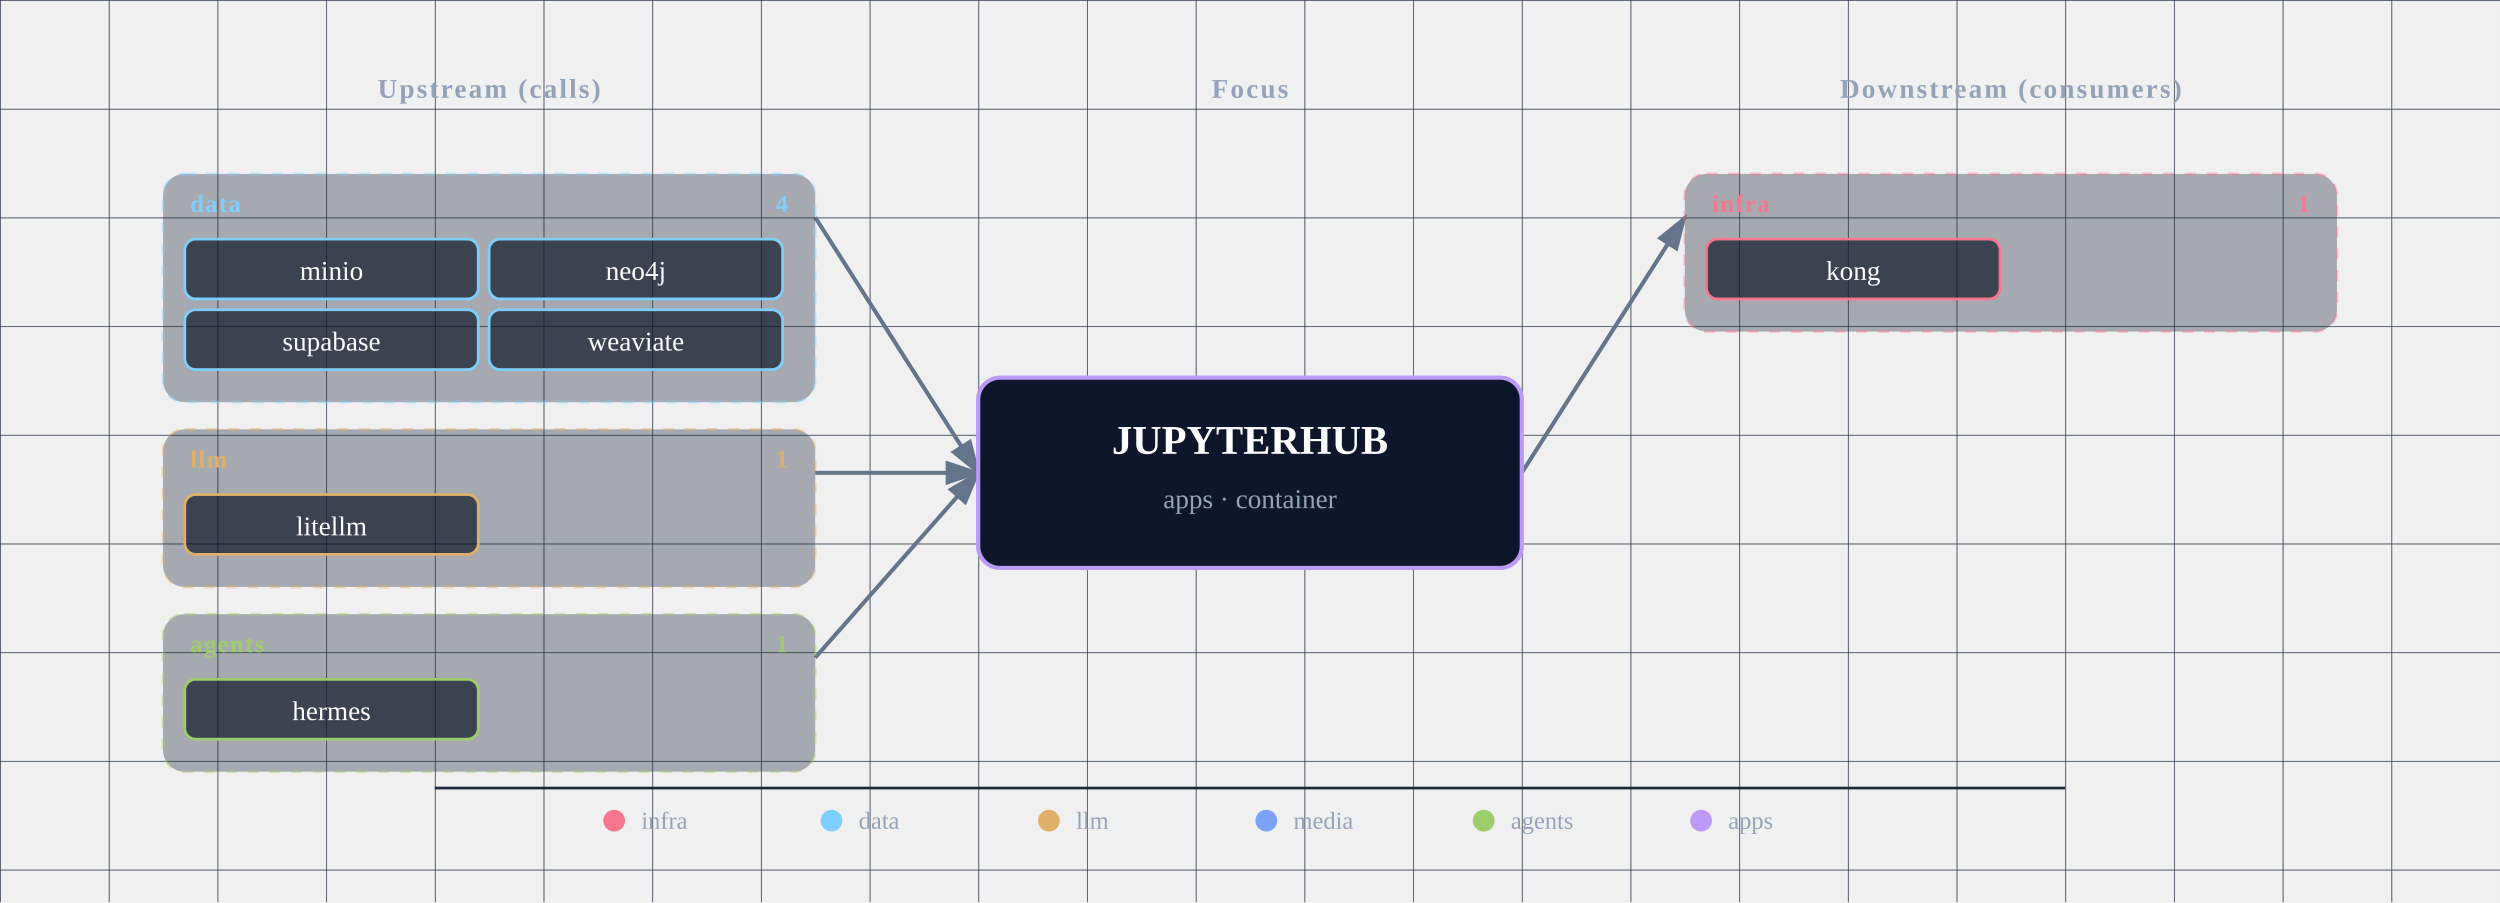
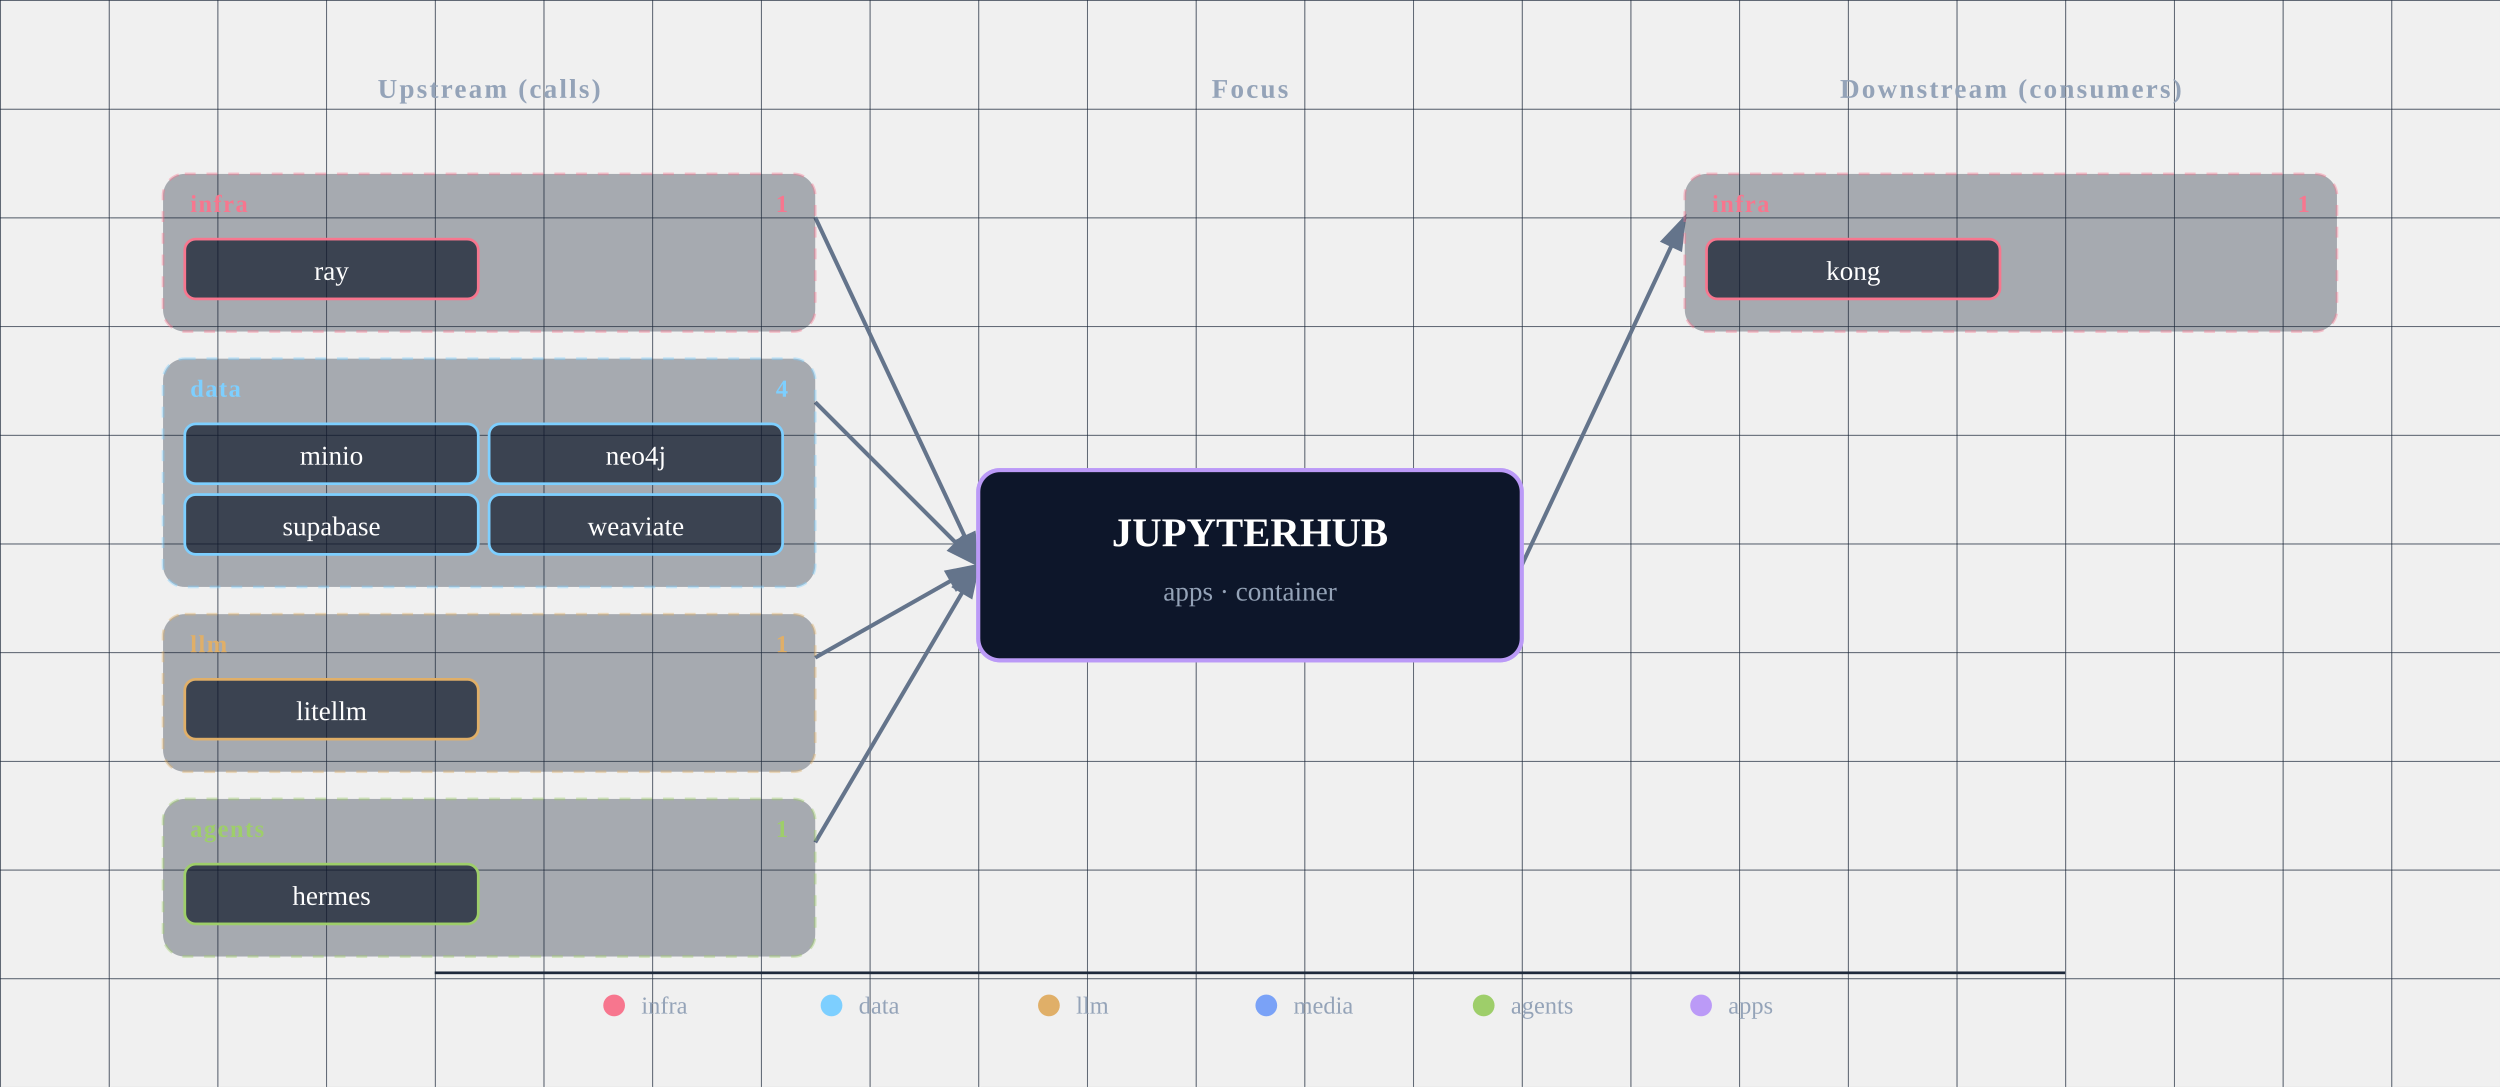
- <svg xmlns="http://www.w3.org/2000/svg" viewBox="0 0 920 332">
+ <svg xmlns="http://www.w3.org/2000/svg" viewBox="0 0 920 400">
  <defs>
    <pattern id="grid" width="40" height="40" patternUnits="userSpaceOnUse">
      <path d="M 40 0 L 0 0 0 40" fill="none" stroke="#1e293b" stroke-width="0.5" />
    </pattern>
    <marker id="arrowhead" markerWidth="9" markerHeight="6" refX="8" refY="3" orient="auto">
      <polygon points="0 0, 9 3, 0 6" fill="#64748b" />
    </marker>
    <filter id="focus-glow" x="-50%" y="-50%" width="200%" height="200%">
      <feGaussianBlur in="SourceAlpha" stdDeviation="6" />
      <feFlood flood-color="#bb9af7" flood-opacity="0.6" />
      <feComposite in2="SourceAlpha" operator="in" />
      <feMerge>
        <feMergeNode />
        <feMergeNode in="SourceGraphic" />
      </feMerge>
    </filter>
  </defs>
-   <rect width="920" height="332" fill="url(#grid)" />
+   <rect width="920" height="400" fill="url(#grid)" />
  <text x="180" y="36" fill="#94a3b8" font-size="10" font-weight="600" text-anchor="middle" letter-spacing="0.08em">Upstream (calls)</text>
  <text x="460" y="36" fill="#94a3b8" font-size="10" font-weight="600" text-anchor="middle" letter-spacing="0.08em">Focus</text>
  <text x="740" y="36" fill="#94a3b8" font-size="10" font-weight="600" text-anchor="middle" letter-spacing="0.08em">Downstream (consumers)</text>
-   <line x1="300" y1="80" x2="360" y2="174" stroke="#64748b" stroke-width="1.5" marker-end="url(#arrowhead)" />
-   <line x1="300" y1="174" x2="360" y2="174" stroke="#64748b" stroke-width="1.5" marker-end="url(#arrowhead)" />
-   <line x1="300" y1="242" x2="360" y2="174" stroke="#64748b" stroke-width="1.5" marker-end="url(#arrowhead)" />
-   <line x1="560" y1="174" x2="620" y2="80" stroke="#64748b" stroke-width="1.5" marker-end="url(#arrowhead)" />
+   <line x1="300" y1="80" x2="360" y2="208" stroke="#64748b" stroke-width="1.5" marker-end="url(#arrowhead)" />
+   <line x1="300" y1="148" x2="360" y2="208" stroke="#64748b" stroke-width="1.5" marker-end="url(#arrowhead)" />
+   <line x1="300" y1="242" x2="360" y2="208" stroke="#64748b" stroke-width="1.5" marker-end="url(#arrowhead)" />
+   <line x1="300" y1="310" x2="360" y2="208" stroke="#64748b" stroke-width="1.5" marker-end="url(#arrowhead)" />
+   <line x1="560" y1="208" x2="620" y2="80" stroke="#64748b" stroke-width="1.5" marker-end="url(#arrowhead)" />
  <g>
    <g class="cluster">
-       <rect x="60" y="64" width="240" height="84" rx="8" fill="rgba(30,41,59,0.35)" stroke="#7dcfff" stroke-width="1" stroke-dasharray="4,4" stroke-opacity="0.4" />
-       <text x="70" y="78" fill="#7dcfff" font-size="9" font-weight="700" text-anchor="start" style="letter-spacing:0.06em;text-transform:uppercase;">data</text>
-       <text x="290" y="78" fill="#7dcfff" font-size="9" font-weight="600" text-anchor="end">4</text>
+       <rect x="60" y="64" width="240" height="58" rx="8" fill="rgba(30,41,59,0.35)" stroke="#f7768e" stroke-width="1" stroke-dasharray="4,4" stroke-opacity="0.4" />
+       <text x="70" y="78" fill="#f7768e" font-size="9" font-weight="700" text-anchor="start" style="letter-spacing:0.06em;text-transform:uppercase;">infra</text>
+       <text x="290" y="78" fill="#f7768e" font-size="9" font-weight="600" text-anchor="end">1</text>
    </g>
    <g>
-       <rect x="68" y="88" width="108" height="22" rx="4" fill="rgba(15,23,42,0.7)" stroke="#7dcfff" stroke-width="1" />
-       <text x="122" y="103" fill="white" font-size="10" text-anchor="middle">minio</text>
+       <rect x="68" y="88" width="108" height="22" rx="4" fill="rgba(15,23,42,0.7)" stroke="#f7768e" stroke-width="1" />
+       <text x="122" y="103" fill="white" font-size="10" text-anchor="middle">ray</text>
+     </g>
+     <g class="cluster">
+       <rect x="60" y="132" width="240" height="84" rx="8" fill="rgba(30,41,59,0.35)" stroke="#7dcfff" stroke-width="1" stroke-dasharray="4,4" stroke-opacity="0.4" />
+       <text x="70" y="146" fill="#7dcfff" font-size="9" font-weight="700" text-anchor="start" style="letter-spacing:0.06em;text-transform:uppercase;">data</text>
+       <text x="290" y="146" fill="#7dcfff" font-size="9" font-weight="600" text-anchor="end">4</text>
    </g>
    <g>
-       <rect x="180" y="88" width="108" height="22" rx="4" fill="rgba(15,23,42,0.7)" stroke="#7dcfff" stroke-width="1" />
-       <text x="234" y="103" fill="white" font-size="10" text-anchor="middle">neo4j</text>
+       <rect x="68" y="156" width="108" height="22" rx="4" fill="rgba(15,23,42,0.7)" stroke="#7dcfff" stroke-width="1" />
+       <text x="122" y="171" fill="white" font-size="10" text-anchor="middle">minio</text>
    </g>
    <g>
-       <rect x="68" y="114" width="108" height="22" rx="4" fill="rgba(15,23,42,0.7)" stroke="#7dcfff" stroke-width="1" />
-       <text x="122" y="129" fill="white" font-size="10" text-anchor="middle">supabase</text>
+       <rect x="180" y="156" width="108" height="22" rx="4" fill="rgba(15,23,42,0.7)" stroke="#7dcfff" stroke-width="1" />
+       <text x="234" y="171" fill="white" font-size="10" text-anchor="middle">neo4j</text>
    </g>
    <g>
-       <rect x="180" y="114" width="108" height="22" rx="4" fill="rgba(15,23,42,0.7)" stroke="#7dcfff" stroke-width="1" />
-       <text x="234" y="129" fill="white" font-size="10" text-anchor="middle">weaviate</text>
+       <rect x="68" y="182" width="108" height="22" rx="4" fill="rgba(15,23,42,0.7)" stroke="#7dcfff" stroke-width="1" />
+       <text x="122" y="197" fill="white" font-size="10" text-anchor="middle">supabase</text>
+     </g>
+     <g>
+       <rect x="180" y="182" width="108" height="22" rx="4" fill="rgba(15,23,42,0.7)" stroke="#7dcfff" stroke-width="1" />
+       <text x="234" y="197" fill="white" font-size="10" text-anchor="middle">weaviate</text>
    </g>
    <g class="cluster">
-       <rect x="60" y="158" width="240" height="58" rx="8" fill="rgba(30,41,59,0.35)" stroke="#e0af68" stroke-width="1" stroke-dasharray="4,4" stroke-opacity="0.4" />
-       <text x="70" y="172" fill="#e0af68" font-size="9" font-weight="700" text-anchor="start" style="letter-spacing:0.06em;text-transform:uppercase;">llm</text>
-       <text x="290" y="172" fill="#e0af68" font-size="9" font-weight="600" text-anchor="end">1</text>
+       <rect x="60" y="226" width="240" height="58" rx="8" fill="rgba(30,41,59,0.35)" stroke="#e0af68" stroke-width="1" stroke-dasharray="4,4" stroke-opacity="0.4" />
+       <text x="70" y="240" fill="#e0af68" font-size="9" font-weight="700" text-anchor="start" style="letter-spacing:0.06em;text-transform:uppercase;">llm</text>
+       <text x="290" y="240" fill="#e0af68" font-size="9" font-weight="600" text-anchor="end">1</text>
    </g>
    <g>
-       <rect x="68" y="182" width="108" height="22" rx="4" fill="rgba(15,23,42,0.7)" stroke="#e0af68" stroke-width="1" />
-       <text x="122" y="197" fill="white" font-size="10" text-anchor="middle">litellm</text>
+       <rect x="68" y="250" width="108" height="22" rx="4" fill="rgba(15,23,42,0.7)" stroke="#e0af68" stroke-width="1" />
+       <text x="122" y="265" fill="white" font-size="10" text-anchor="middle">litellm</text>
    </g>
    <g class="cluster">
-       <rect x="60" y="226" width="240" height="58" rx="8" fill="rgba(30,41,59,0.35)" stroke="#9ece6a" stroke-width="1" stroke-dasharray="4,4" stroke-opacity="0.4" />
-       <text x="70" y="240" fill="#9ece6a" font-size="9" font-weight="700" text-anchor="start" style="letter-spacing:0.06em;text-transform:uppercase;">agents</text>
-       <text x="290" y="240" fill="#9ece6a" font-size="9" font-weight="600" text-anchor="end">1</text>
+       <rect x="60" y="294" width="240" height="58" rx="8" fill="rgba(30,41,59,0.35)" stroke="#9ece6a" stroke-width="1" stroke-dasharray="4,4" stroke-opacity="0.4" />
+       <text x="70" y="308" fill="#9ece6a" font-size="9" font-weight="700" text-anchor="start" style="letter-spacing:0.06em;text-transform:uppercase;">agents</text>
+       <text x="290" y="308" fill="#9ece6a" font-size="9" font-weight="600" text-anchor="end">1</text>
    </g>
    <g>
-       <rect x="68" y="250" width="108" height="22" rx="4" fill="rgba(15,23,42,0.7)" stroke="#9ece6a" stroke-width="1" />
-       <text x="122" y="265" fill="white" font-size="10" text-anchor="middle">hermes</text>
+       <rect x="68" y="318" width="108" height="22" rx="4" fill="rgba(15,23,42,0.7)" stroke="#9ece6a" stroke-width="1" />
+       <text x="122" y="333" fill="white" font-size="10" text-anchor="middle">hermes</text>
    </g>
  </g>
  <g>
    <g class="cluster">
      <rect x="620" y="64" width="240" height="58" rx="8" fill="rgba(30,41,59,0.35)" stroke="#f7768e" stroke-width="1" stroke-dasharray="4,4" stroke-opacity="0.4" />
      <text x="630" y="78" fill="#f7768e" font-size="9" font-weight="700" text-anchor="start" style="letter-spacing:0.06em;text-transform:uppercase;">infra</text>
      <text x="850" y="78" fill="#f7768e" font-size="9" font-weight="600" text-anchor="end">1</text>
    </g>
    <g>
      <rect x="628" y="88" width="108" height="22" rx="4" fill="rgba(15,23,42,0.7)" stroke="#f7768e" stroke-width="1" />
      <text x="682" y="103" fill="white" font-size="10" text-anchor="middle">kong</text>
    </g>
  </g>
  <g class="focus" filter="url(#focus-glow)">
-     <rect x="360" y="139" width="200" height="70" rx="8" fill="#0f172a" stroke="#bb9af7" stroke-width="1.5" />
-     <text x="460" y="167" fill="white" font-size="15" font-weight="700" text-anchor="middle">JUPYTERHUB</text>
-     <text x="460" y="187" fill="#94a3b8" font-size="10" text-anchor="middle">apps · container</text>
+     <rect x="360" y="173" width="200" height="70" rx="8" fill="#0f172a" stroke="#bb9af7" stroke-width="1.5" />
+     <text x="460" y="201" fill="white" font-size="15" font-weight="700" text-anchor="middle">JUPYTERHUB</text>
+     <text x="460" y="221" fill="#94a3b8" font-size="10" text-anchor="middle">apps · container</text>
  </g>
  <g class="legend">
-     <line x1="160" y1="290" x2="760" y2="290" stroke="#1e293b" stroke-width="1" />
-     <circle cx="226" cy="302" r="4" fill="#f7768e" />
-     <text x="236" y="305" fill="#94a3b8" font-size="9" font-weight="400" text-anchor="start">infra</text>
-     <circle cx="306" cy="302" r="4" fill="#7dcfff" />
-     <text x="316" y="305" fill="#94a3b8" font-size="9" font-weight="400" text-anchor="start">data</text>
-     <circle cx="386" cy="302" r="4" fill="#e0af68" />
-     <text x="396" y="305" fill="#94a3b8" font-size="9" font-weight="400" text-anchor="start">llm</text>
-     <circle cx="466" cy="302" r="4" fill="#7aa2f7" />
-     <text x="476" y="305" fill="#94a3b8" font-size="9" font-weight="400" text-anchor="start">media</text>
-     <circle cx="546" cy="302" r="4" fill="#9ece6a" />
-     <text x="556" y="305" fill="#94a3b8" font-size="9" font-weight="400" text-anchor="start">agents</text>
-     <circle cx="626" cy="302" r="4" fill="#bb9af7" />
-     <text x="636" y="305" fill="#94a3b8" font-size="9" font-weight="400" text-anchor="start">apps</text>
+     <line x1="160" y1="358" x2="760" y2="358" stroke="#1e293b" stroke-width="1" />
+     <circle cx="226" cy="370" r="4" fill="#f7768e" />
+     <text x="236" y="373" fill="#94a3b8" font-size="9" font-weight="400" text-anchor="start">infra</text>
+     <circle cx="306" cy="370" r="4" fill="#7dcfff" />
+     <text x="316" y="373" fill="#94a3b8" font-size="9" font-weight="400" text-anchor="start">data</text>
+     <circle cx="386" cy="370" r="4" fill="#e0af68" />
+     <text x="396" y="373" fill="#94a3b8" font-size="9" font-weight="400" text-anchor="start">llm</text>
+     <circle cx="466" cy="370" r="4" fill="#7aa2f7" />
+     <text x="476" y="373" fill="#94a3b8" font-size="9" font-weight="400" text-anchor="start">media</text>
+     <circle cx="546" cy="370" r="4" fill="#9ece6a" />
+     <text x="556" y="373" fill="#94a3b8" font-size="9" font-weight="400" text-anchor="start">agents</text>
+     <circle cx="626" cy="370" r="4" fill="#bb9af7" />
+     <text x="636" y="373" fill="#94a3b8" font-size="9" font-weight="400" text-anchor="start">apps</text>
  </g>
</svg>
